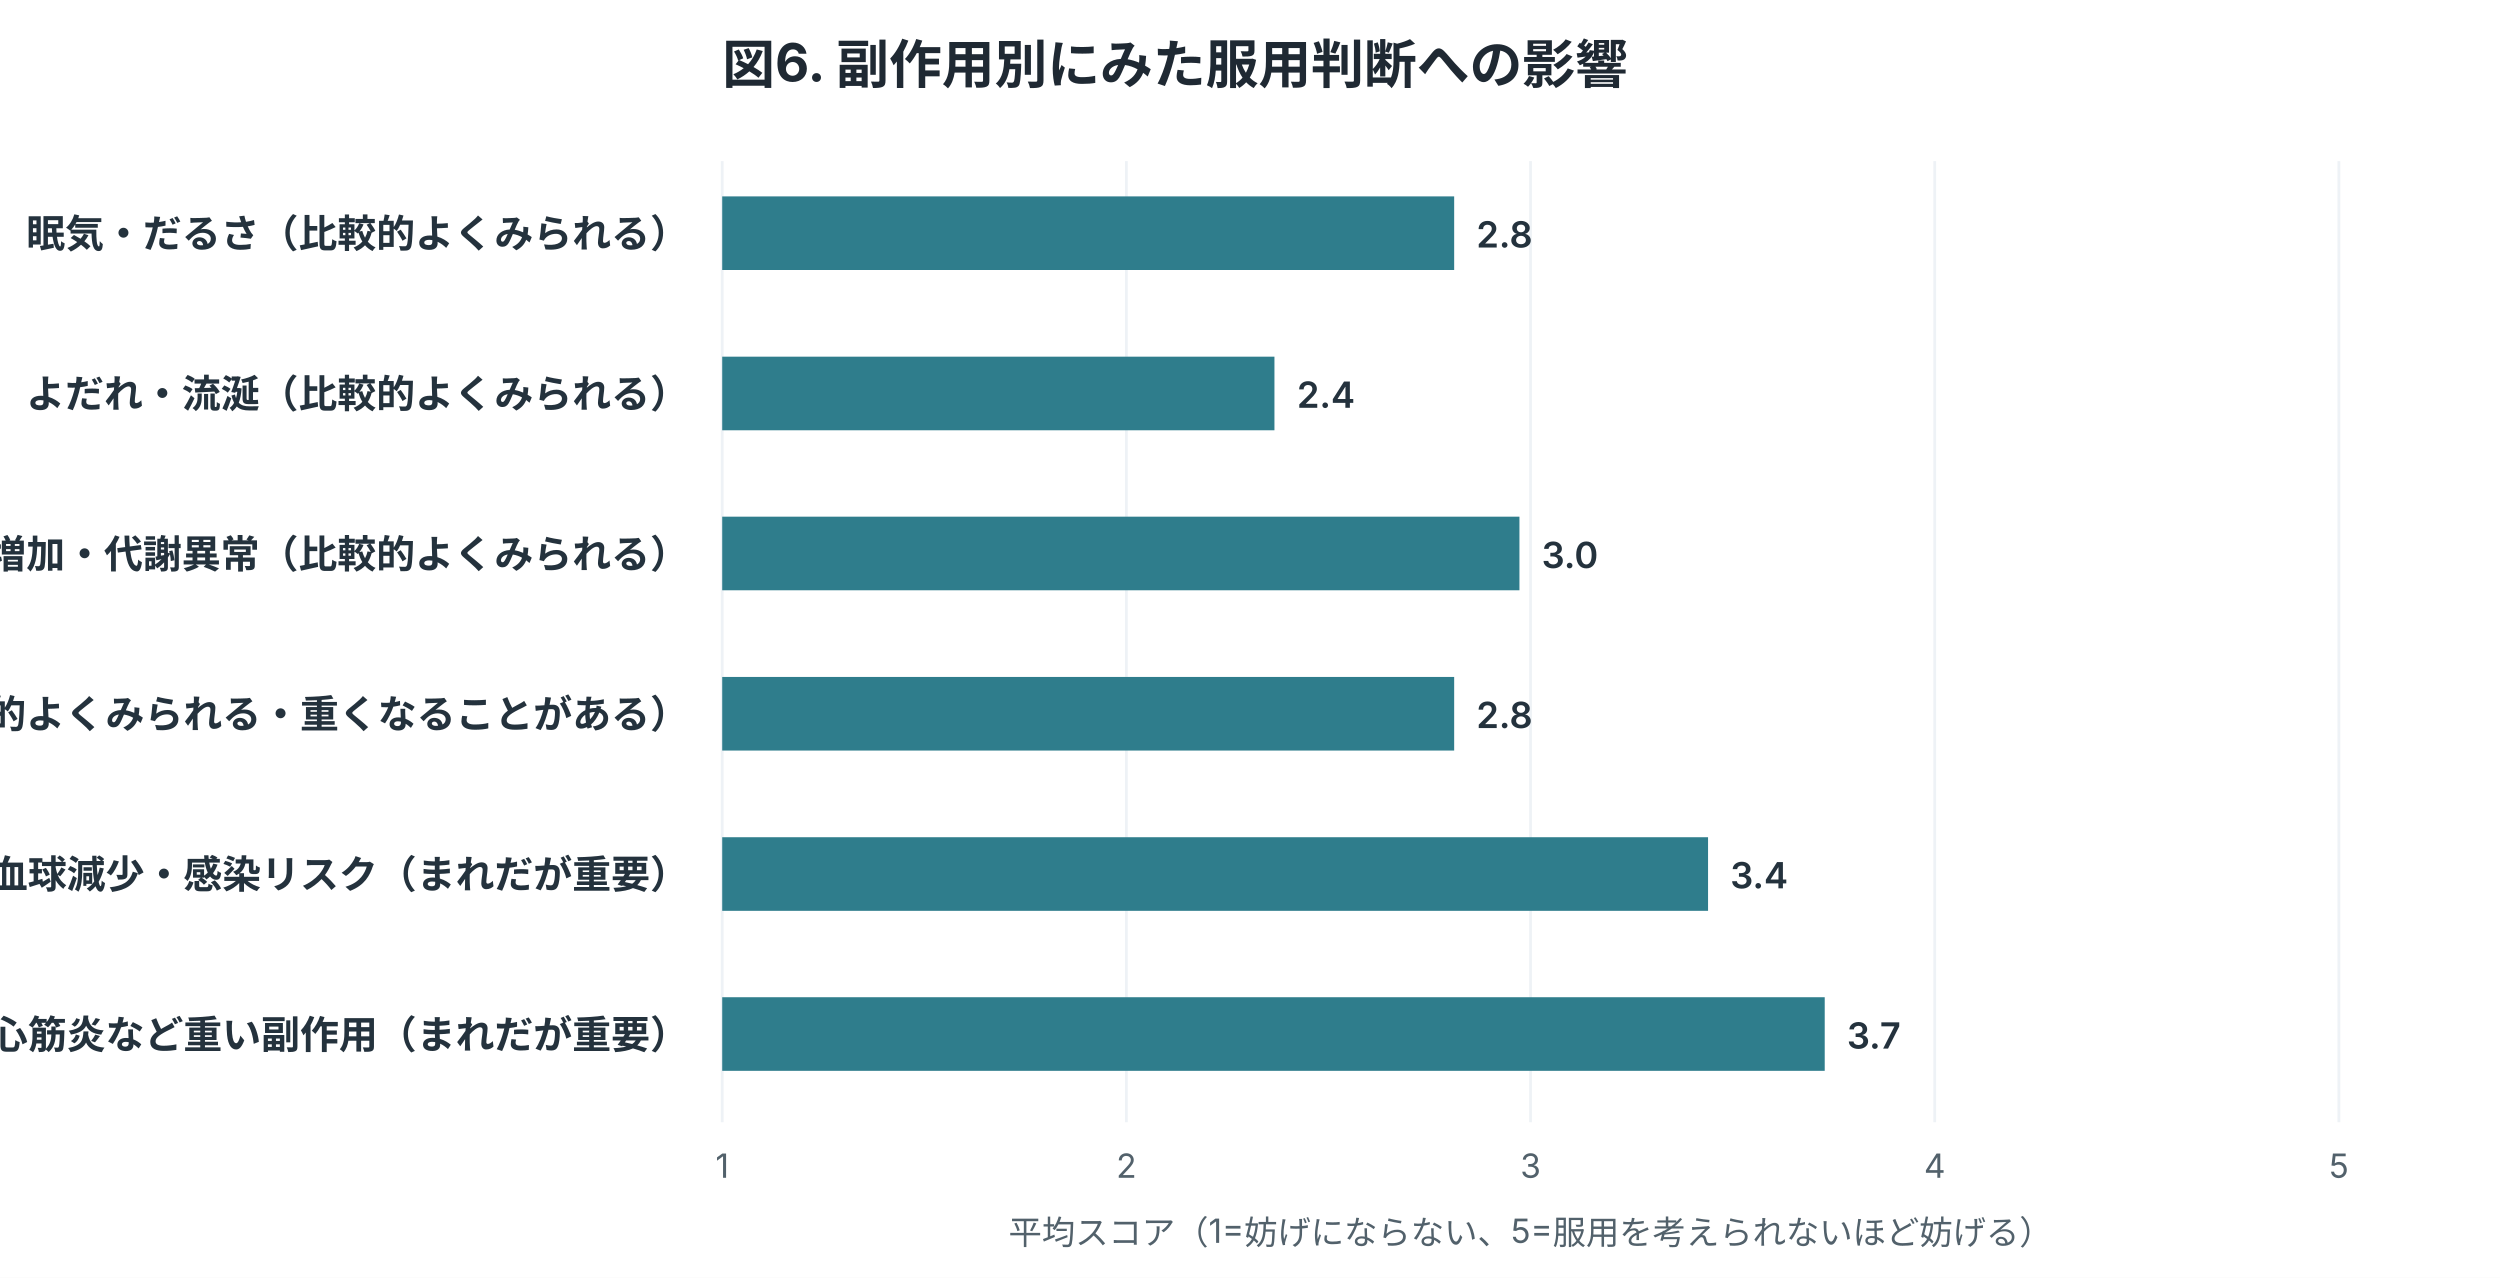
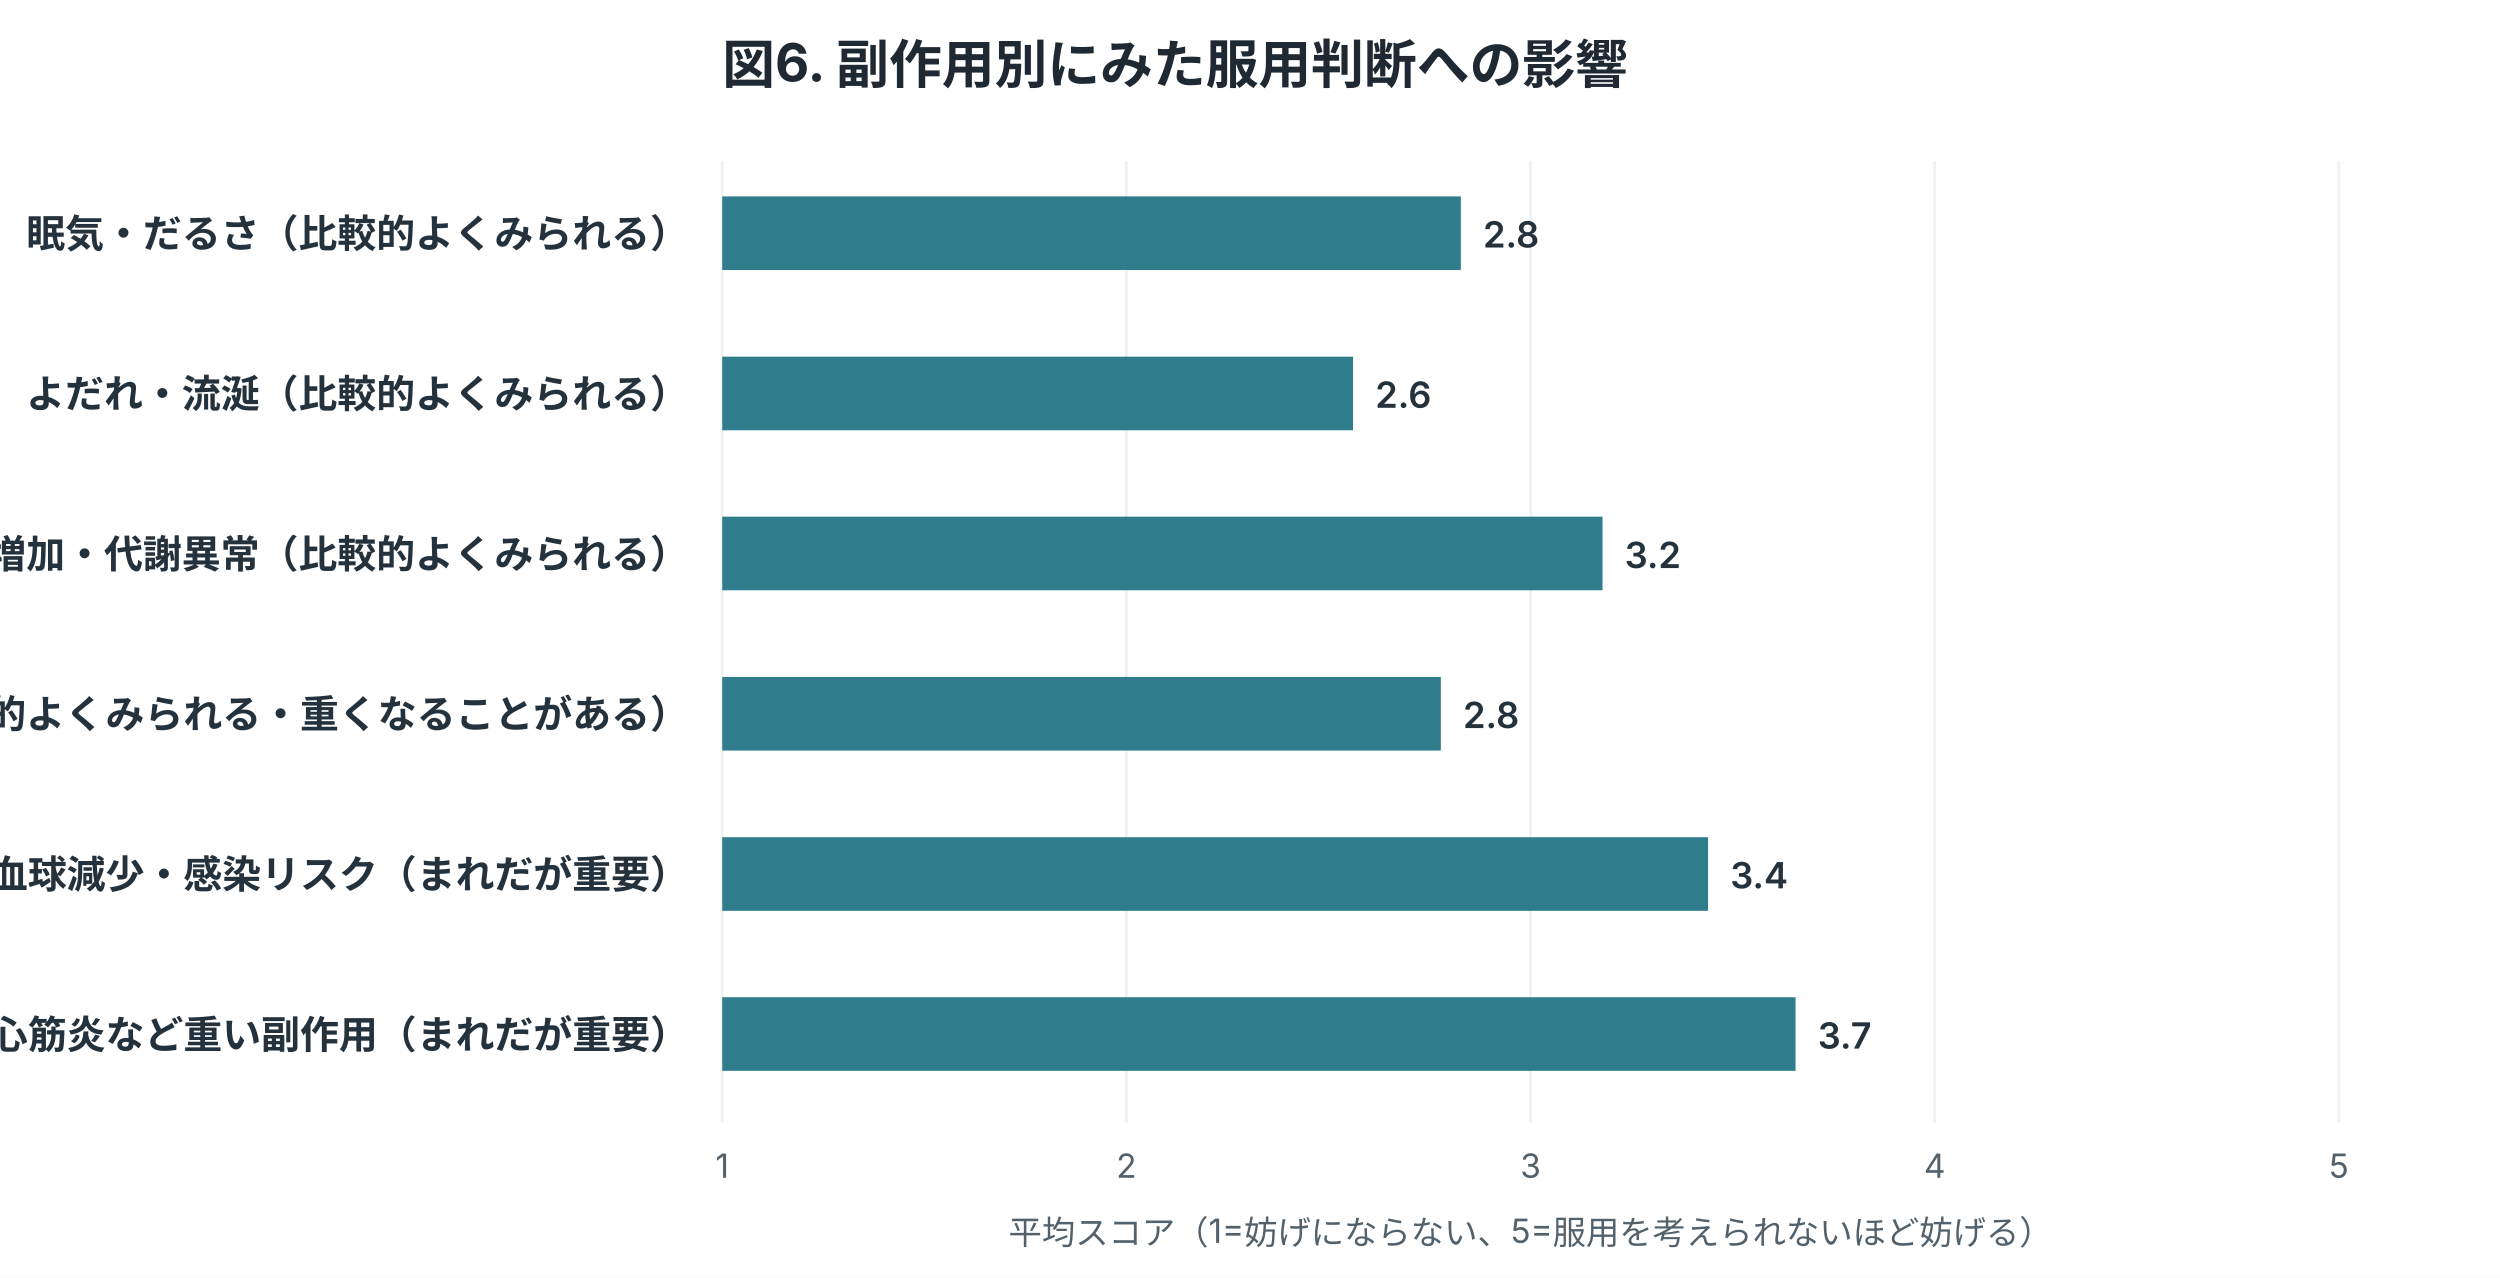
<svg xmlns="http://www.w3.org/2000/svg" width="900" height="460" viewBox="0 0 900 460" role="img">
  <style>
.title{font:700 19px -apple-system,BlinkMacSystemFont,"Segoe UI",sans-serif;fill:#1f2933}
.label{font:600 14px -apple-system,BlinkMacSystemFont,"Segoe UI",sans-serif;fill:#24323d}
.num{font:600 13px -apple-system,BlinkMacSystemFont,"Segoe UI",sans-serif;fill:#24323d}
.axis,.legend,.note{font:12px -apple-system,BlinkMacSystemFont,"Segoe UI",sans-serif;fill:#52616b}
.inside{font:700 13px -apple-system,BlinkMacSystemFont,"Segoe UI",sans-serif;fill:white}
.big{font:700 34px -apple-system,BlinkMacSystemFont,"Segoe UI",sans-serif;fill:#1f2933}
</style>
  <rect width="100%" height="100%" fill="white" />
  <text x="260" y="30" class="title">図6. 副作用別にみた服用判断への影響</text>
  <line x1="260.0" y1="58" x2="260.0" y2="404" stroke="#eef2f6" />
  <text x="260.0" y="424" text-anchor="middle" class="axis">1</text>
  <line x1="405.5" y1="58" x2="405.5" y2="404" stroke="#eef2f6" />
  <text x="405.5" y="424" text-anchor="middle" class="axis">2</text>
  <line x1="551.0" y1="58" x2="551.0" y2="404" stroke="#eef2f6" />
  <text x="551.0" y="424" text-anchor="middle" class="axis">3</text>
  <line x1="696.5" y1="58" x2="696.5" y2="404" stroke="#eef2f6" />
  <text x="696.5" y="424" text-anchor="middle" class="axis">4</text>
  <line x1="842.0" y1="58" x2="842.0" y2="404" stroke="#eef2f6" />
  <text x="842.0" y="424" text-anchor="middle" class="axis">5</text>
  <text x="248" y="89.1" text-anchor="end" class="label">眠気・だるさ（比較的よくみられる）</text>
-   <rect x="260" y="70.7" width="263.5" height="26.5" fill="#2f7d8c" />
-   <text x="531.5" y="89.1" class="num">2.8</text>
+   <rect x="260" y="70.7" width="265.9" height="26.5" fill="#2f7d8c" />
+   <text x="533.9" y="89.1" class="num">2.8</text>
  <text x="248" y="146.8" text-anchor="end" class="label">よだれ・流涎（比較的よくみられる）</text>
-   <rect x="260" y="128.4" width="198.8" height="26.5" fill="#2f7d8c" />
-   <text x="466.9" y="146.8" class="num">2.4</text>
+   <rect x="260" y="128.4" width="227.1" height="26.5" fill="#2f7d8c" />
+   <text x="495.1" y="146.8" class="num">2.6</text>
  <text x="248" y="204.5" text-anchor="end" class="label">体重増加・代謝異常（比較的よくみられる）</text>
-   <rect x="260" y="186.0" width="287.0" height="26.5" fill="#2f7d8c" />
-   <text x="555.0" y="204.5" class="num">3.0</text>
+   <rect x="260" y="186.0" width="316.9" height="26.5" fill="#2f7d8c" />
+   <text x="584.9" y="204.5" class="num">3.2</text>
  <text x="248" y="262.1" text-anchor="end" class="label">便秘（比較的よくみられる・重くなることがある）</text>
-   <rect x="260" y="243.7" width="263.5" height="26.5" fill="#2f7d8c" />
-   <text x="531.5" y="262.1" class="num">2.8</text>
+   <rect x="260" y="243.7" width="258.7" height="26.5" fill="#2f7d8c" />
+   <text x="526.7" y="262.1" class="num">2.8</text>
  <text x="248" y="319.8" text-anchor="end" class="label">白血球減少・感染リスク（まれだが重要）</text>
  <rect x="260" y="301.4" width="354.9" height="26.5" fill="#2f7d8c" />
  <text x="622.9" y="319.8" class="num">3.4</text>
  <text x="248" y="377.5" text-anchor="end" class="label">心筋炎など重い副作用（まれだが重要）</text>
-   <rect x="260" y="359.0" width="396.9" height="26.5" fill="#2f7d8c" />
-   <text x="664.9" y="377.5" class="num">3.7</text>
+   <rect x="260" y="359.0" width="386.4" height="26.5" fill="#2f7d8c" />
+   <text x="654.4" y="377.5" class="num">3.7</text>
  <text x="551.0" y="448" text-anchor="middle" class="axis">平均スコア（1=妨げにならない、5=服用を考えられないほど妨げる）</text>
</svg>
